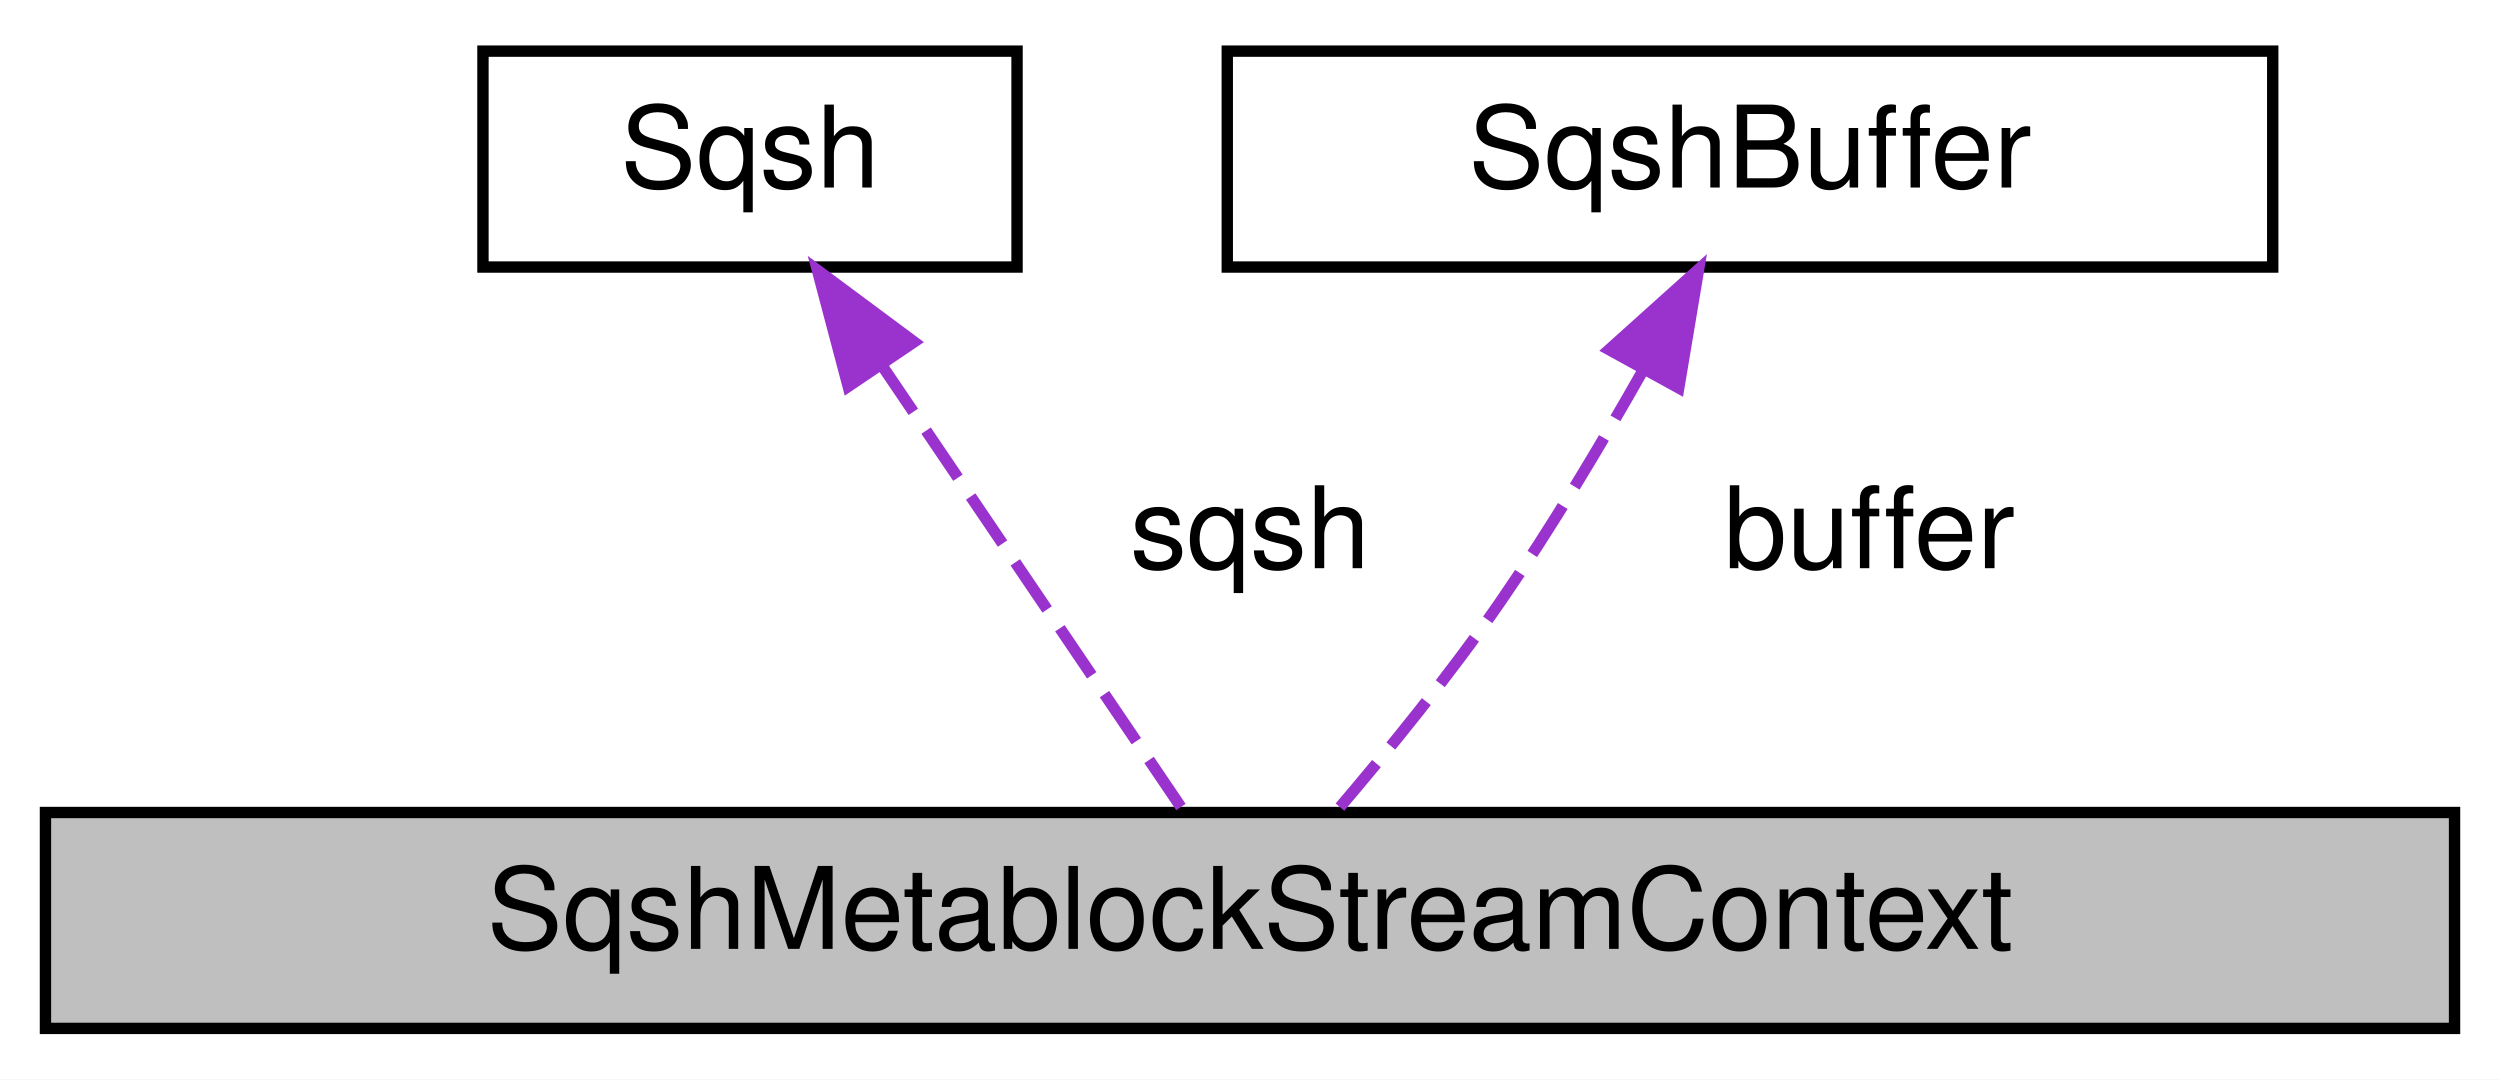
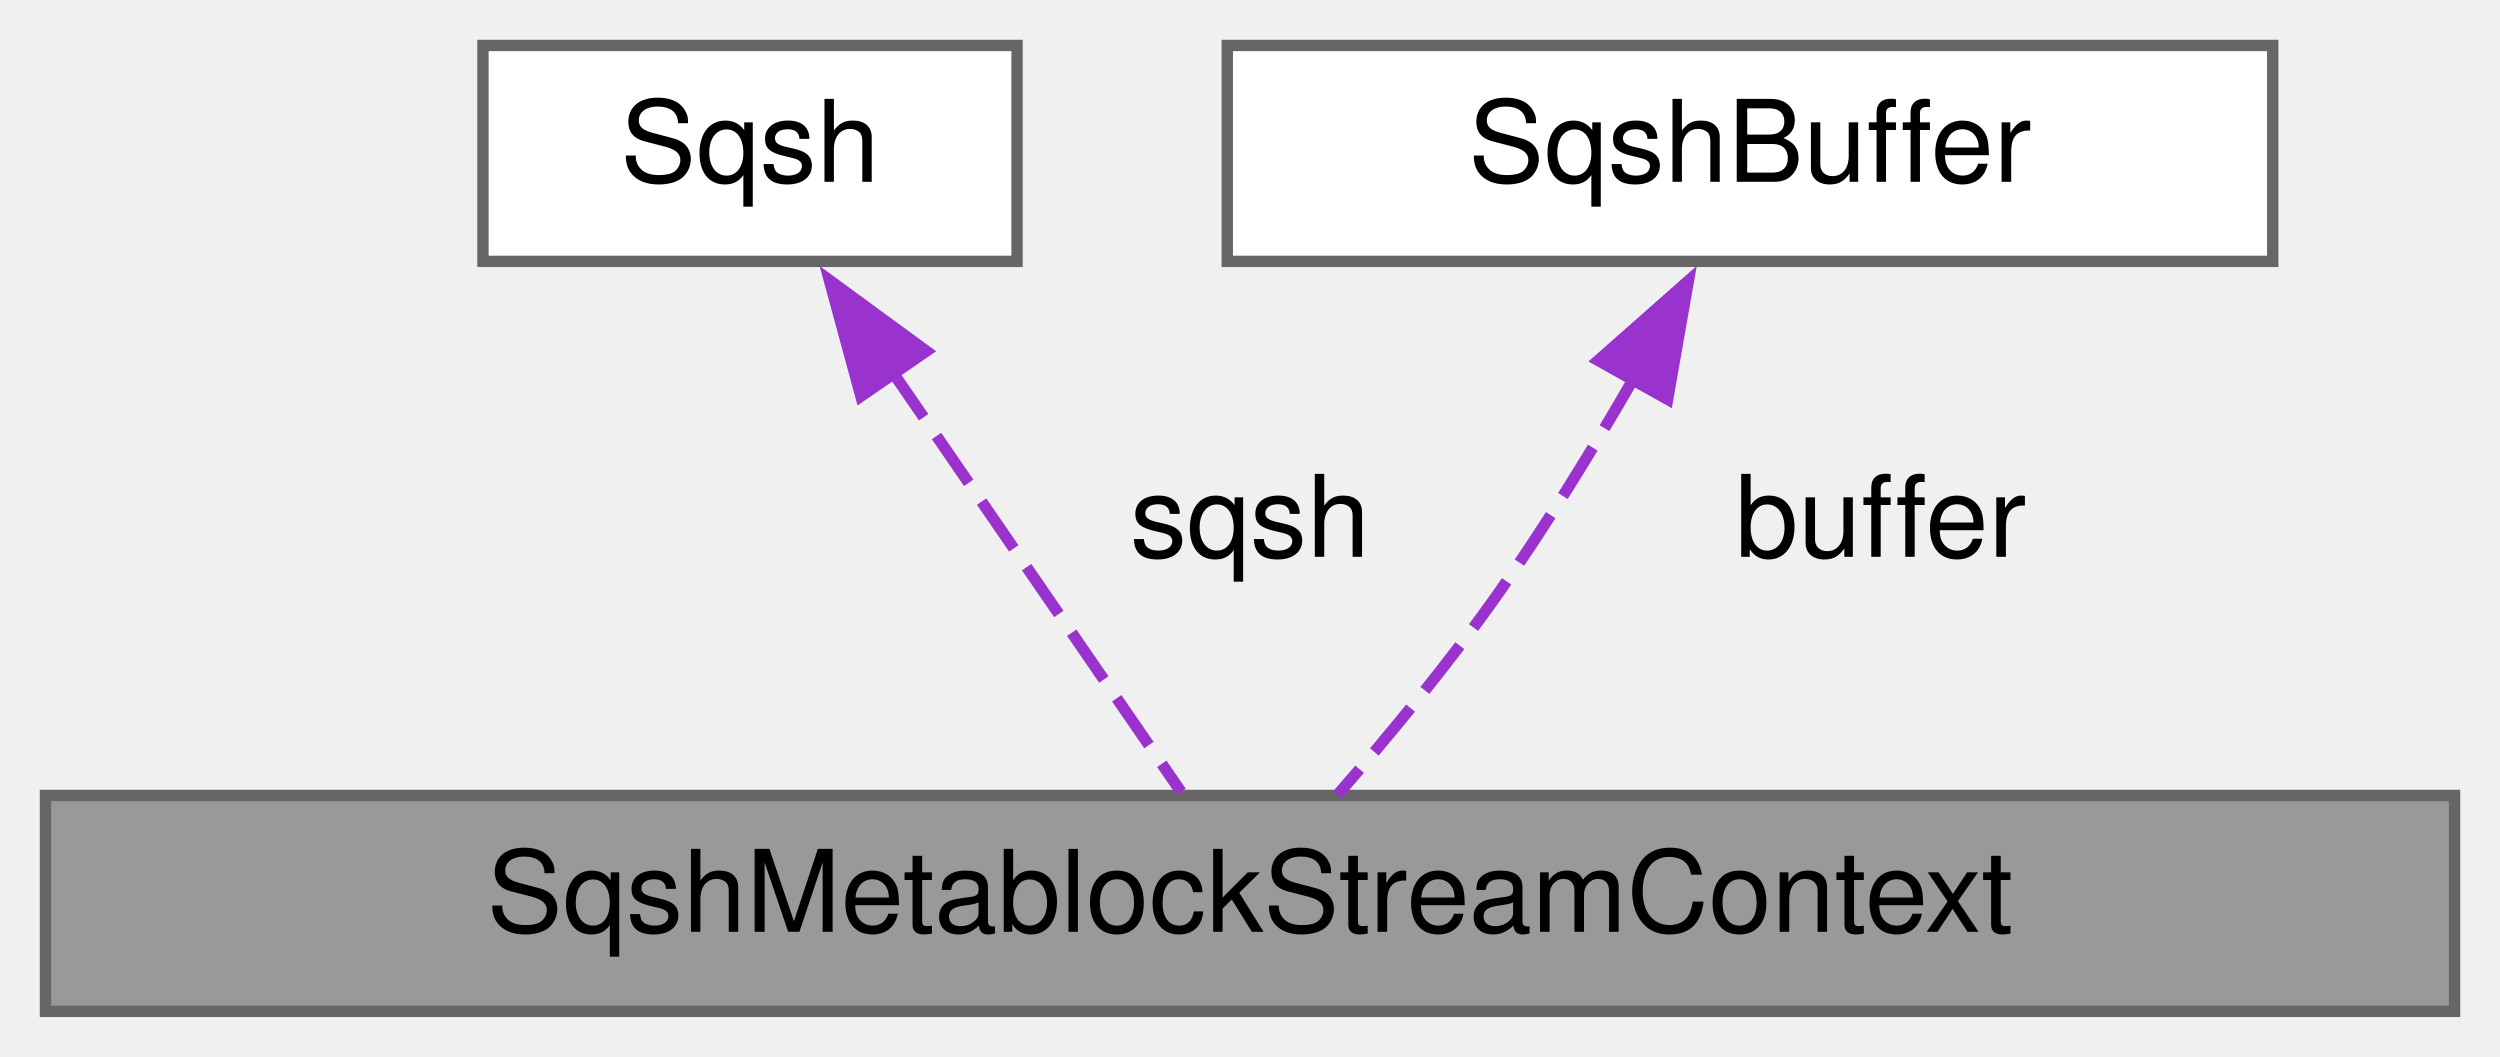
- <svg xmlns="http://www.w3.org/2000/svg" xmlns:xlink="http://www.w3.org/1999/xlink" width="220pt" height="95pt" viewBox="0.00 0.00 220.00 95.00">
-   <g id="graph0" class="graph" transform="scale(1 1) rotate(0) translate(4 91)">
-     <polygon fill="white" stroke="transparent" points="-4,4 -4,-91 216,-91 216,4 -4,4" />
+ <svg xmlns="http://www.w3.org/2000/svg" xmlns:xlink="http://www.w3.org/1999/xlink" width="220pt" height="93pt" viewBox="0.00 0.00 220.00 93.00">
+   <g id="graph0" class="graph" transform="scale(1 1) rotate(0) translate(4 89)">
    <g id="node1" class="node">
      <g id="a_node1">
        <a xlink:title=" ">
-           <polygon fill="#bfbfbf" stroke="black" points="0,-0.5 0,-19.5 212,-19.5 212,-0.5 0,-0.5" />
-           <text text-anchor="middle" x="106" y="-7.5" font-family="Helvetica,sans-Serif" font-size="10.00">SqshMetablockStreamContext</text>
+           <polygon fill="#999999" stroke="#666666" points="212,-19 0,-19 0,0 212,0 212,-19" />
+           <text text-anchor="middle" x="106" y="-7" font-family="Helvetica,sans-Serif" font-size="10.00">SqshMetablockStreamContext</text>
        </a>
      </g>
    </g>
    <g id="node2" class="node">
      <g id="a_node2">
        <a xlink:href="structSqsh.html" target="_top" xlink:title="The Sqsh struct contains all information about the current sqsh session.">
-           <polygon fill="white" stroke="black" points="38.5,-67.5 38.5,-86.5 85.5,-86.5 85.5,-67.5 38.5,-67.5" />
-           <text text-anchor="middle" x="62" y="-74.5" font-family="Helvetica,sans-Serif" font-size="10.00">Sqsh</text>
+           <polygon fill="white" stroke="#666666" points="85.5,-85 38.5,-85 38.5,-66 85.5,-66 85.5,-85" />
+           <text text-anchor="middle" x="62" y="-73" font-family="Helvetica,sans-Serif" font-size="10.00">Sqsh</text>
        </a>
      </g>
    </g>
    <g id="edge1" class="edge">
-       <path fill="none" stroke="#9a32cd" stroke-dasharray="5,2" d="M73.57,-58.9C82.12,-46.27 93.41,-29.6 100.16,-19.63" />
-       <polygon fill="#9a32cd" stroke="#9a32cd" points="70.64,-56.99 67.93,-67.23 76.44,-60.91 70.64,-56.99" />
-       <text text-anchor="middle" x="106" y="-41" font-family="Helvetica,sans-Serif" font-size="10.00"> sqsh</text>
+       <path fill="none" stroke="#9a32cd" stroke-dasharray="5,2" d="M74.45,-56.4C82.78,-44.27 93.39,-28.84 99.93,-19.32" />
+       <polygon fill="#9a32cd" stroke="#9a32cd" points="71.76,-54.13 68.98,-64.35 77.52,-58.1 71.76,-54.13" />
+       <text text-anchor="middle" x="106" y="-40" font-family="Helvetica,sans-Serif" font-size="10.00"> sqsh</text>
    </g>
    <g id="node3" class="node">
      <g id="a_node3">
        <a xlink:href="structSqshBuffer.html" target="_top" xlink:title="The SqshBuffer struct is a buffer for arbitrary data.">
-           <polygon fill="white" stroke="black" points="104,-67.5 104,-86.5 196,-86.5 196,-67.5 104,-67.5" />
-           <text text-anchor="middle" x="150" y="-74.5" font-family="Helvetica,sans-Serif" font-size="10.00">SqshBuffer</text>
+           <polygon fill="white" stroke="#666666" points="196,-85 104,-85 104,-66 196,-66 196,-85" />
+           <text text-anchor="middle" x="150" y="-73" font-family="Helvetica,sans-Serif" font-size="10.00">SqshBuffer</text>
        </a>
      </g>
    </g>
    <g id="edge2" class="edge">
-       <path fill="none" stroke="#9a32cd" stroke-dasharray="5,2" d="M140.65,-58.52C136.93,-51.94 132.48,-44.49 128,-38 123.6,-31.63 118.1,-24.88 113.7,-19.72" />
-       <polygon fill="#9a32cd" stroke="#9a32cd" points="137.6,-60.23 145.48,-67.31 143.73,-56.86 137.6,-60.23" />
-       <text text-anchor="middle" x="160.5" y="-41" font-family="Helvetica,sans-Serif" font-size="10.00"> buffer</text>
+       <path fill="none" stroke="#9a32cd" stroke-dasharray="5,2" d="M139.73,-55.63C136.21,-49.55 132.12,-42.87 128,-37 123.6,-30.73 118.1,-24.11 113.7,-19.05" />
+       <polygon fill="#9a32cd" stroke="#9a32cd" points="136.64,-57.28 144.58,-64.29 142.75,-53.86 136.64,-57.28" />
+       <text text-anchor="middle" x="161.5" y="-40" font-family="Helvetica,sans-Serif" font-size="10.00"> buffer</text>
    </g>
  </g>
</svg>
